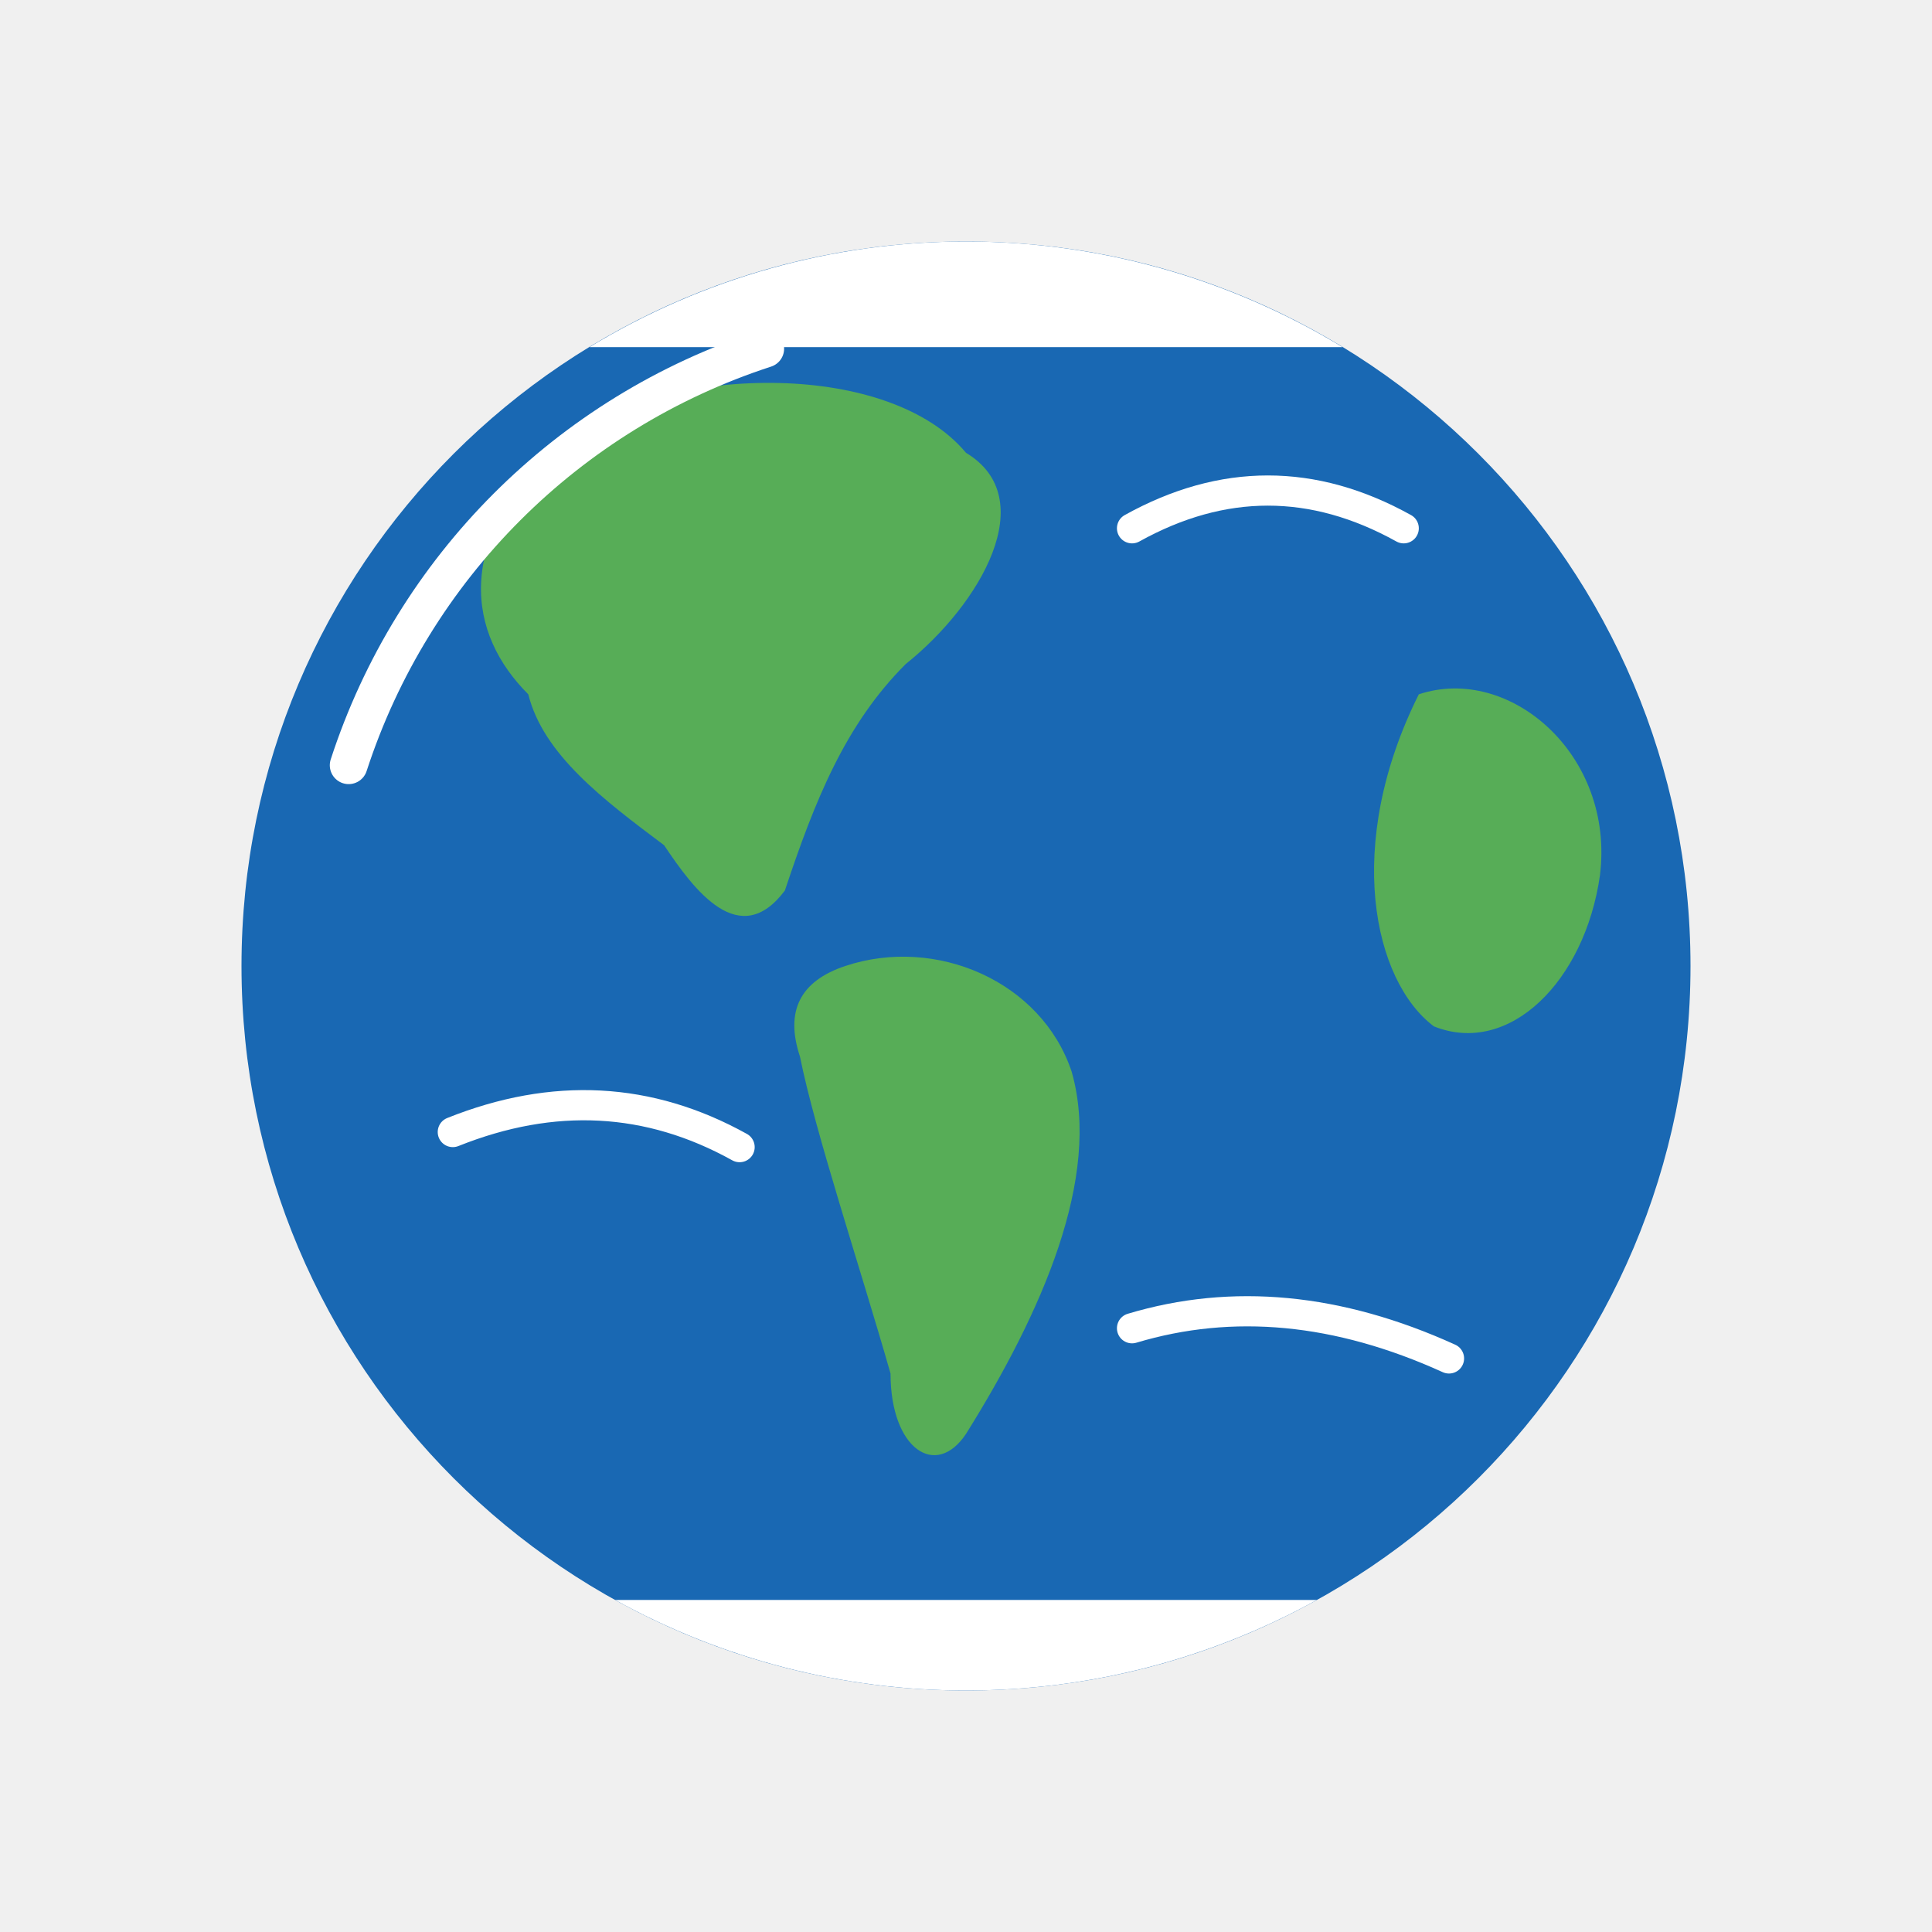
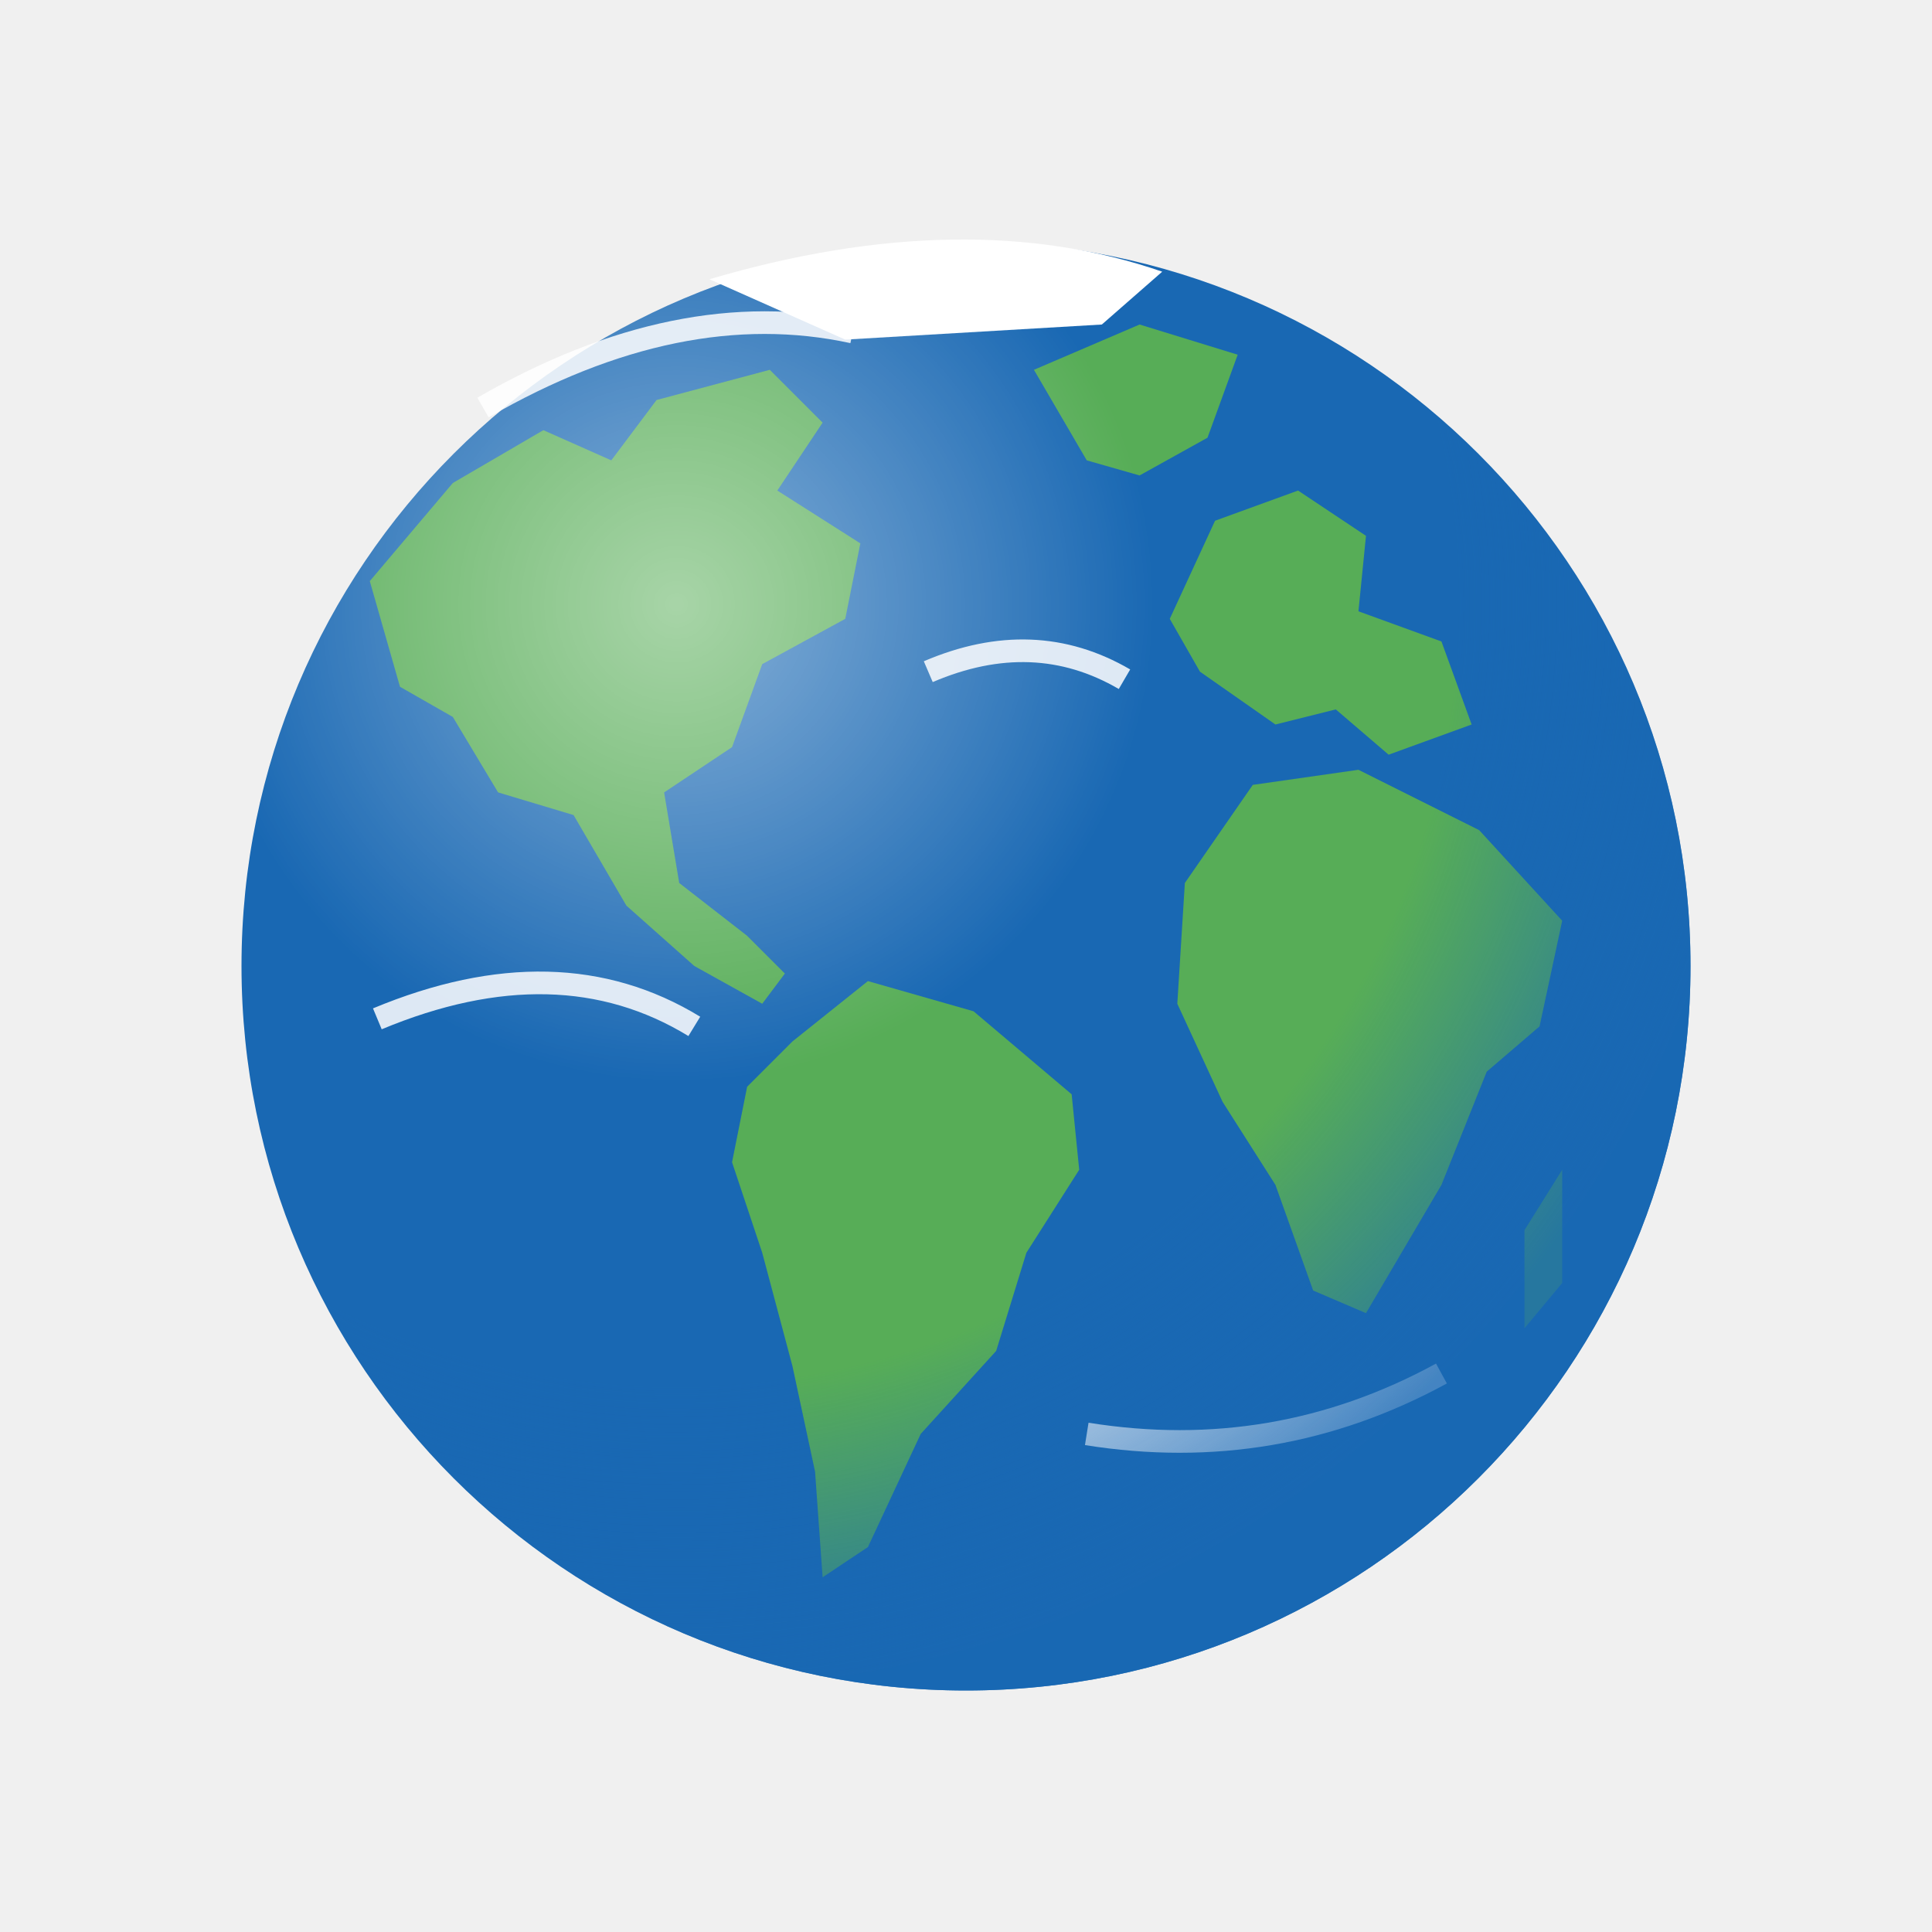
<svg xmlns="http://www.w3.org/2000/svg" viewBox="0 0 256 256" width="256" height="256">
-   <circle cx="128" cy="128" r="96" fill="#1968B3" />
-   <path fill="#57AD57" d="M74 58C90 48 118 48 128 60C138 66 130 80 120 88C112 96 108 106 104 118C98 126 92 118 88 112C80 106 72 100 70 92C62 84 60 72 74 58ZM112 128C124 124 138 130 142 142C146 156 138 174 128 190C124 196 118 192 118 182C114 168 108 150 106 140C104 134 106 130 112 128ZM188 92C200 88 214 100 212 116C210 130 200 140 190 136C182 130 178 112 188 92Z" />
-   <path fill="#FFFFFF" d="M128.0 32H128.0A96 96 0 0 1 177.9 46H78.1A96 96 0 0 1 128.0 32Z" />
-   <path fill="#FFFFFF" d="M81.5 212H174.5A96 96 0 0 1 128.0 224H128.0A96 96 0 0 1 81.5 212Z" />
-   <g fill="none" stroke="#FFFFFF" stroke-width="4" stroke-linecap="round" stroke-linejoin="round">
-     <path d="M60 150Q80 142 98 152M150 70Q168 60 186 70M150 176Q170 170 192 180" />
-   </g>
-   <path fill="none" stroke="#FFFFFF" stroke-width="5" stroke-linecap="round" d="M46.2 101.4A86 86 0 0 1 101.4 46.2" />
+   <defs>
+     <radialGradient id="globe" cx=".3" cy=".25" r=".75">
+       <stop stop-color="#FFFFFF" stop-opacity=".48" />
+       <stop offset=".44" stop-color="#FFFFFF" stop-opacity="0" />
+       <stop offset=".72" stop-color="#1968B3" stop-opacity="0" />
+       <stop offset="1" stop-color="#1968B3" stop-opacity=".78" />
+     </radialGradient>
+   </defs>
+   <ellipse cx="128" cy="128" rx="96" ry="96" fill="#1968B3" />
+   <path d="M49 77 60 64 72 57 81 61 87 53 102 49 109 56 103 65 114 72 112 82 101 88 97 99 88 105 90 117 99 124 104 129 101 133 92 128 83 120 76 108 66 105 60 95 53 91Z M105 138 115 130 129 134 142 145 143 155 136 166 132 179 122 190 115 205 109 209 108 195 105 181 101 166 97 154 99 144Z M137 49 151 43 164 47 160 58 151 63 144 61Z M161 69 172 65 181 71 180 81 191 85 195 96 184 100 177 94 169 96 159 89 155 82Z M166 104 180 102 196 110 207 122 204 136 197 142 191 157 181 174 174 171 169 157 162 146 156 133 157 117Z M202 163 207 155 207 170 202 176Z" fill="#57AD57" />
+   <path d="M64 54Q90 39 113 44M50 135Q74 125 92 136M123 89Q137 83 149 90M144 190Q169 194 191 182" fill="none" stroke="#FFFFFF" stroke-width="3" stroke-linejoin="round" opacity=".85" />
+   <path d="M94 37Q128 27 154 36L146 43 112 45Z" fill="#FFFFFF" />
+   <ellipse cx="128" cy="128" rx="96" ry="96" fill="url(#globe)" />
</svg>
